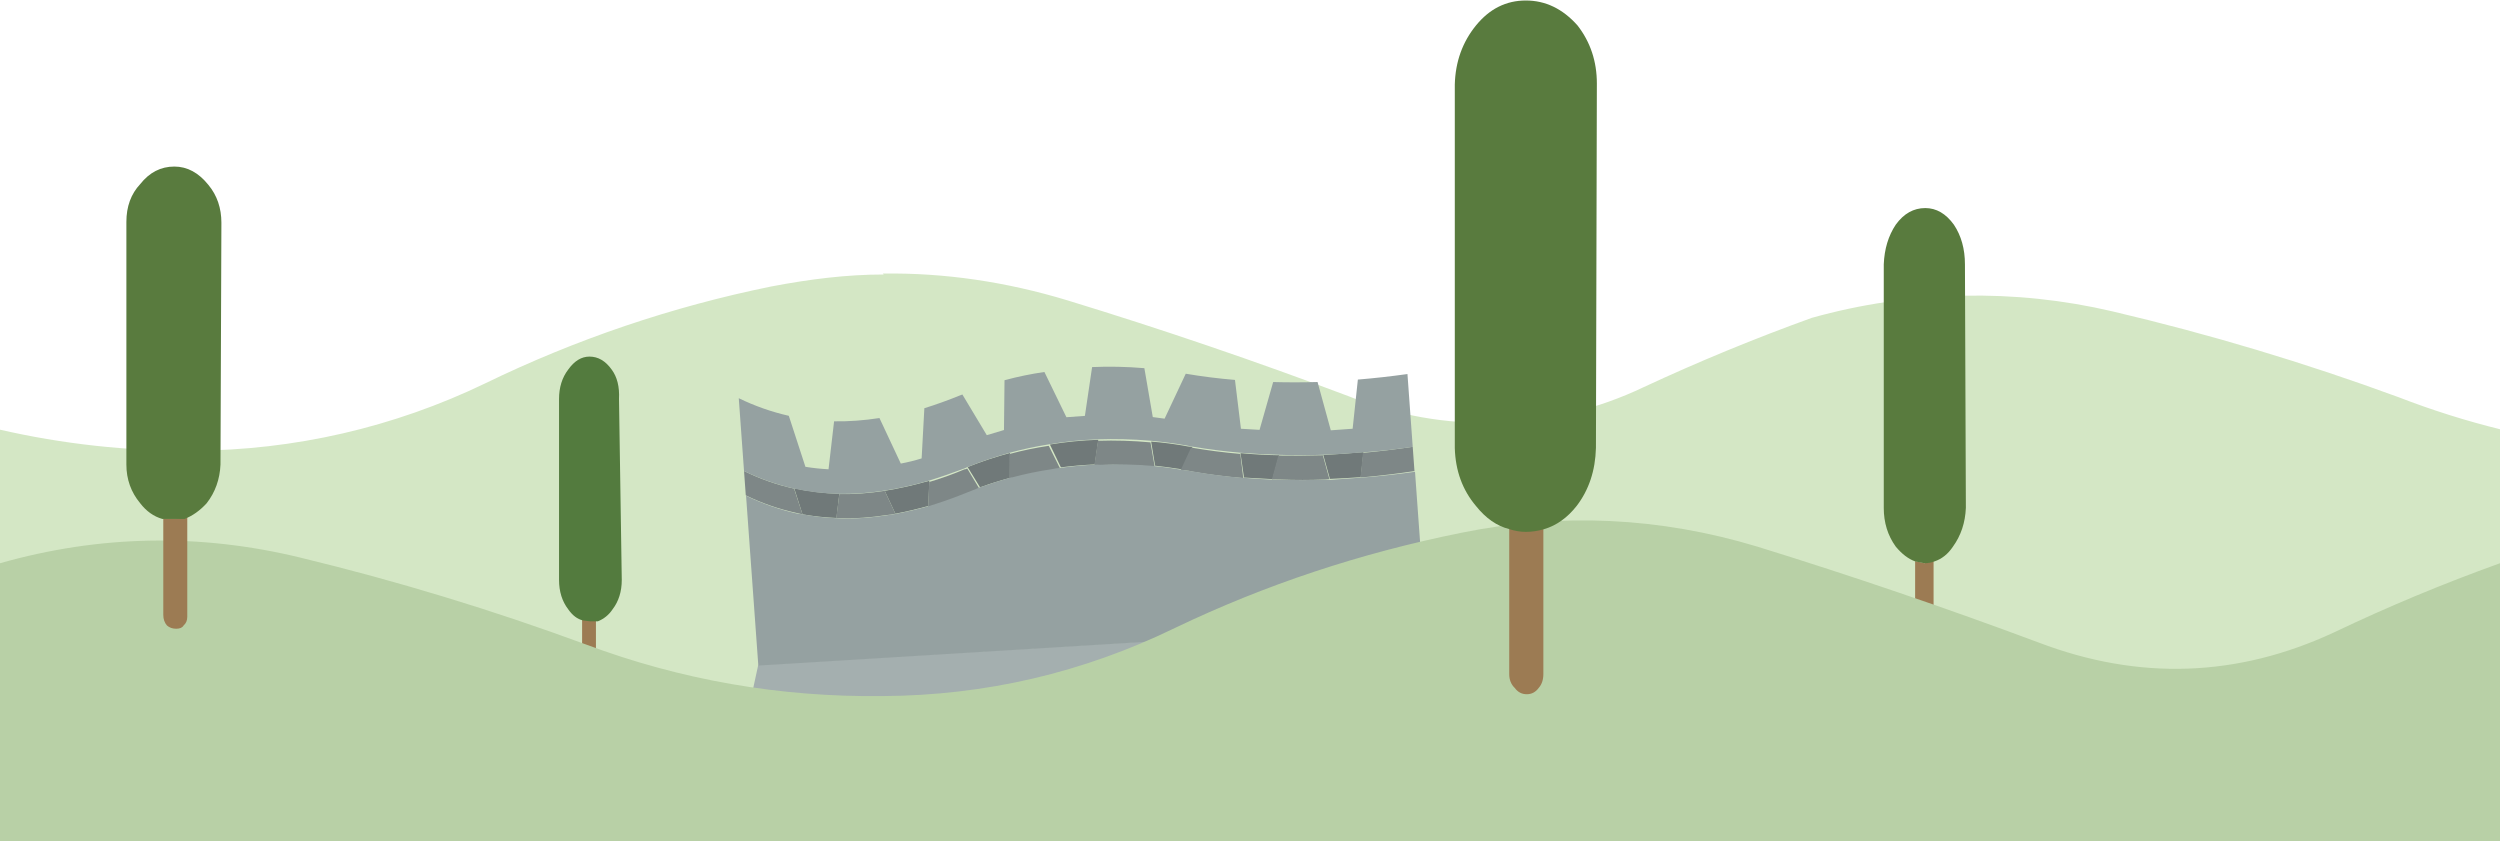
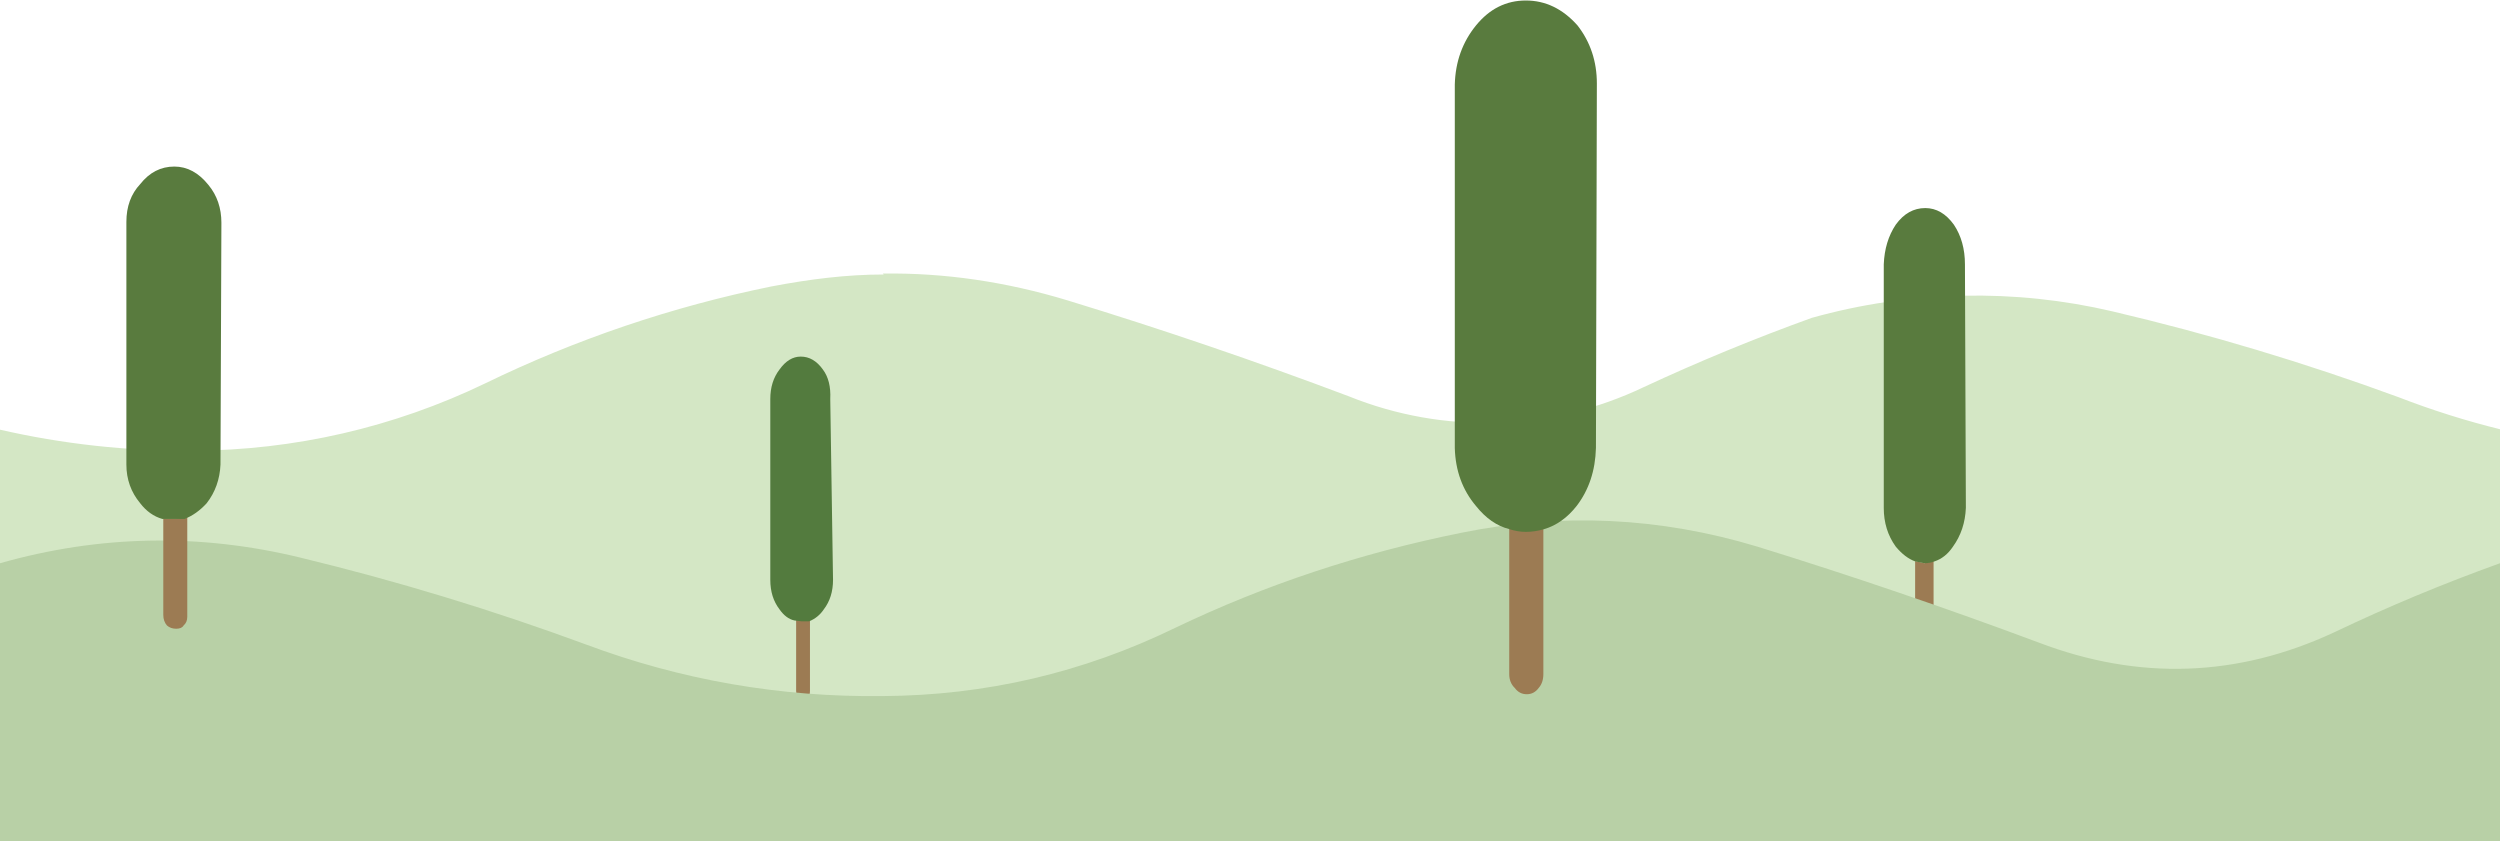
<svg xmlns="http://www.w3.org/2000/svg" width="931" height="313" viewBox="0 0 271 91">
  <g fill="#d4e7c5">
    <path d="M212.7 32a65 65 0 00-16.3 2.4v30.3h74.7V46.5A91 91 0 01260 43a266.5 266.5 0 00-31-9.3A65 65 0 00212.8 32zM95.8 29.7c-4 0-8 .5-12.2 1.3a130.4 130.4 0 00-31 10.5 73.5 73.5 0 01-31.7 7.3 90.4 90.4 0 01-21-2.3v18.2h196.5V34.4a220.8 220.8 0 00-18.2 7.5 39.7 39.7 0 01-32 1 503.3 503.3 0 00-30.5-10.4c-6.6-2-13.3-3-20-2.9z" />
    <path d="M35.7 55.6h233V80h-233z" />
  </g>
-   <g transform="matrix(.263 -.019 .019 .263 -147 182)">
-     <path d="m897-353.4-7.5 25.5H1184l-12-22.4z" fill="#a4afaf" />
-     <path d="m954-421 3.7 9.7q6.7-.8 13.7-2.2l1.2-10.3q-9.5 2-18.6 2.8m-37-3.6 2.6 10.8q6.7 1.7 13.8 2.5l1.9-9.8q-9.5-1-18.4-3.6m234.5 2q-8.4.2-16.5 0l2 10q6.3.2 12.7.2l1.8-10M1101-426l.7 10.2 11.7 1.5 3.4-9.6q-8-.7-15.7-2m-24.6 5 5-9-1.8-.3q-7.6-2-15-3.1l.9 10q5.4 1 10.9 2.3m-49.6-4.4q7-.4 14-.2l2.2-10q-10.1-.4-20 .5l3.8 9.6m-21.2 2.9.8-10.2q-9 1.7-17.8 4.5l4.5 8.7q6.3-1.8 12.6-3z" fill="#707979" />
-     <path d="M933.4-411.2q1 0 1.9.2 9 .8 18.7 0 1.8 0 3.7-.3L954-421q-9.7.8-18.7 0l-2 9.8m-36.3-12q9.5 5.5 20 8.6l2.6.8-2.7-10.8q-10.5-3.1-20-8.7v10m252.7 10.9h1.8q10-.2 20.4-1v-10q-10.5.8-20.6 1l-1.7 10m-33-11.5-3.4 9.7 3.5.3q9 1 18.1 1.3h2l-2-10q-9.3-.4-18.2-1.2m-35.5-6-5 9 3.3.6 1.7.5q9.6 2.4 19.8 4l.6.2-.5-10.1q-10-1.6-19.7-4m-40.5 4.4h2.2q10.6.4 21.5 2.2h1l-1-10q-10.9-1.8-21.5-2.2l-2.2 10m-53.2-2.3q-7.6 2.6-15 4.2l-1.2 10.3 1.2-.3q7.4-1.6 15-4l1-.4 4.4-1.3-4.4-8.7-1 .3m18 5.5.8-.2q8.2-1.7 16.5-2.4 1.8-.3 3.8-.4l-4-9.7q-8.2.6-16.4 2.2z" fill="#7e8787" />
-     <path d="m1006.4-422.8-.9.2q-6.2 1.3-12.4 3l-4.3 1.4-1 .3q-7.7 2.5-15 4.2l-1.3.3q-7 1.4-13.8 2.2l-3.6.3q-9.7.8-18.7 0l-2-.3q-7-.8-13.7-2.6-1.4-.2-2.7-.6-10.5-3.2-20-8.7v70l275 3v-63q-10.5.7-20.5.8H1137l-2-.2q-9.3-.4-18.2-1.3-1.8 0-3.5-.3-6-.7-11.6-1.6h-.6q-10-1.6-19.7-4l-1.7-.4-3.2-.7q-5.5-1.4-11-2.3l-1-.2q-10.7-1.7-21.4-2-1-.2-2.2-.2-7-.2-14 .3-2 0-4 .3-8.2.6-16.4 2.2m24.3-22.8L1023-465q-8.4.6-16.6 2.2l-1.7 20.4-7.2 1.6-8.8-17.4-1 .3q-7.7 2.5-15 4.2l-2.6 20.5q-4.3 1-8.7 1.5L954-451q-9.7.8-18.7 0l-3.7 19.5q-4.8-.6-9.4-1.7l-5.3-21.4q-10.5-3.2-20-8.7v30q9.5 5.5 20 8.7 8.8 2.6 18.3 3.5 9 .8 18.7 0 9-.7 18.7-2.8 7.3-1.7 15-4l1-.4q8.8-2.8 17.7-4.6 8.2-1.6 16.5-2.3 9.9-1 20-.6 10.7.4 21.5 2.1 7.5 1.2 15 3.1l1.8.5q9.7 2.4 19.8 4 7.8 1.2 15.8 2 9 1 18.2 1.3 8 .3 16.5.2 10 0 20.4-.8v-30q-10.5.7-20.5.8l-3.6 20h-9l-4-20.2q-9.3-.4-18.2-1.3l-7 19.2-7.6-1-1-20.2q-10.2-1.6-20-4l-10 17.8-4.8-1-2-20.3q-10.8-1.7-21.4-2l-4.4 19.8h-8z" fill="#95a1a1" />
-   </g>
-   <path d="M63.8 67.02h-.7v7.81q0 .47.3.82.2.35.6.35.4 0 .4-.35.2-.35.2-.82V66.9h-.8z" fill="#9c7b53" />
-   <path d="M67.1 43.2q.1-2-.8-3.2-1-1.4-2.4-1.4-1.3 0-2.3 1.4-1 1.3-1 3.2v19.6q0 1.9 1 3.2.7 1 1.6 1.2l.8.1h.8q1-.4 1.6-1.3 1-1.3 1-3.2z" fill="#537b3e" />
+   <path d="M87 67.02h-.7v7.81q0 .47.3.82.2.35.6.35.4 0 .4-.35.2-.35.2-.82V66.9h-.8z" fill="#9c7b53" />
+   <path d="M90 43.2q.1-2-.8-3.2-1-1.4-2.4-1.4-1.3 0-2.3 1.4-1 1.3-1 3.2v19.6q0 1.9 1 3.2.7 1 1.6 1.2l.8.1h.8q1-.4 1.6-1.3 1-1.3 1-3.2z" fill="#537b3e" />
  <path d="m208.6 61-1-.23v10.66q0 .57.3.91.2.46.7.46t.7-.46q.3-.34.3-.91V60.77z" fill="#9c7b53" />
  <path d="M213 28.6q0-2.5-1.2-4.3-1.3-1.8-3.1-1.8-1.9 0-3.2 1.8-1.2 1.8-1.3 4.3V55q0 2.4 1.3 4.2 1 1.2 2.1 1.6l1 .2q.6 0 1.1-.2 1.2-.4 2-1.6 1.3-1.8 1.4-4.2z" fill="#597b3e" />
  <path d="M253 68.5q-15.7 7.3-32 1.1-15-5.6-30.5-10.4-15.9-4.8-32.1-1.5Q142 61 127.4 68q-15 7.3-31.7 7.4-16.7.2-32.2-5.6-15.2-5.6-30.9-9.4-16.4-4-32.6.6v30.4h271V61q-9.2 3.3-18 7.5z" fill="#b8d0a6" />
  <path d="M165.4 57.4q-1 0-1.8-.23v15.85q0 .92.6 1.5.5.68 1.3.68.8 0 1.3-.69.5-.57.5-1.5V57.18q-.9.23-1.9.23z" fill="#9c7b53" />
  <path d="M173.1 9q0-3.6-2.1-6.3-2.4-2.7-5.6-2.7-3.2 0-5.4 2.7t-2.3 6.4v39.4q.1 3.7 2.3 6.3 1.6 2 3.6 2.5.9.3 1.8.3 1 0 2-.3 2-.6 3.5-2.5 2-2.6 2.1-6.3z" fill="#597b3e" />
  <path d="M19 56.15h-1.3v10.44q0 .7.4 1.16.4.35 1 .35t.8-.35q.4-.35.4-.93V56.03z" fill="#9c7b53" />
  <path d="M24 24.1q0-2.4-1.4-4.1-1.6-2-3.7-2-2.2 0-3.7 1.9-1.5 1.6-1.5 4.1v26.3q0 2.4 1.5 4.2 1 1.3 2.4 1.7H20q1.3-.5 2.4-1.7 1.4-1.8 1.5-4.2z" fill="#597b3e" />
</svg>
